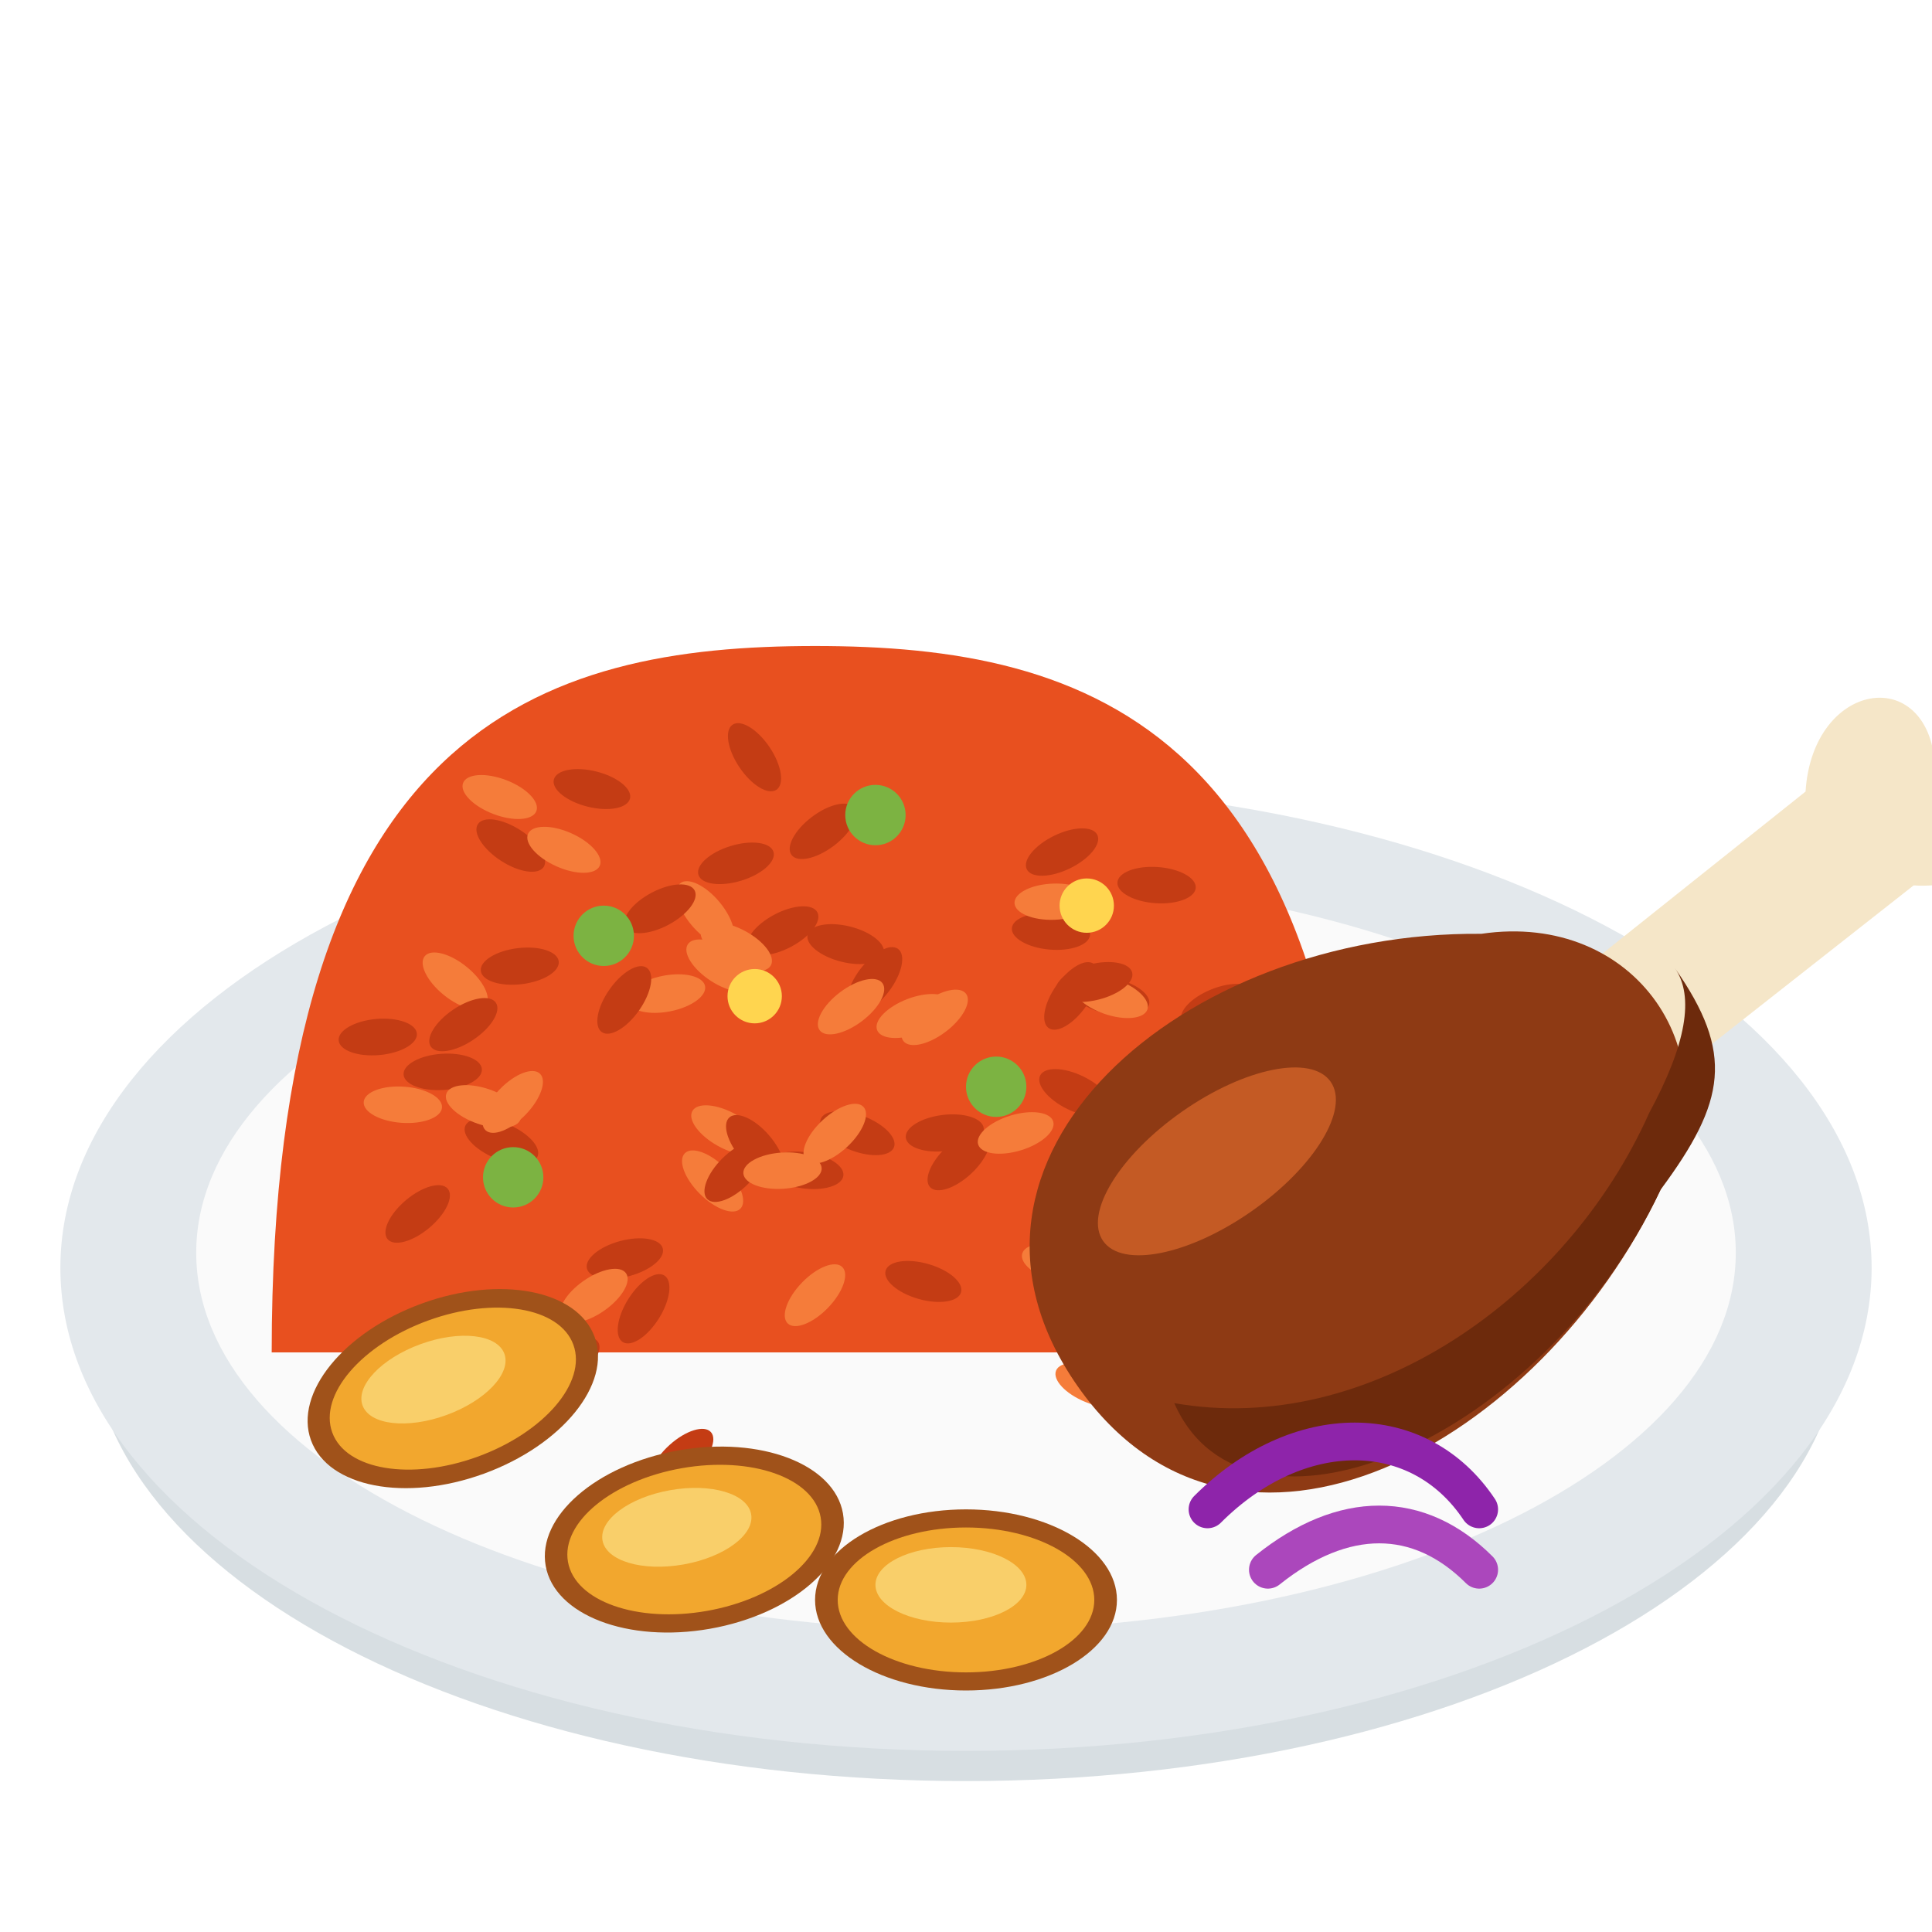
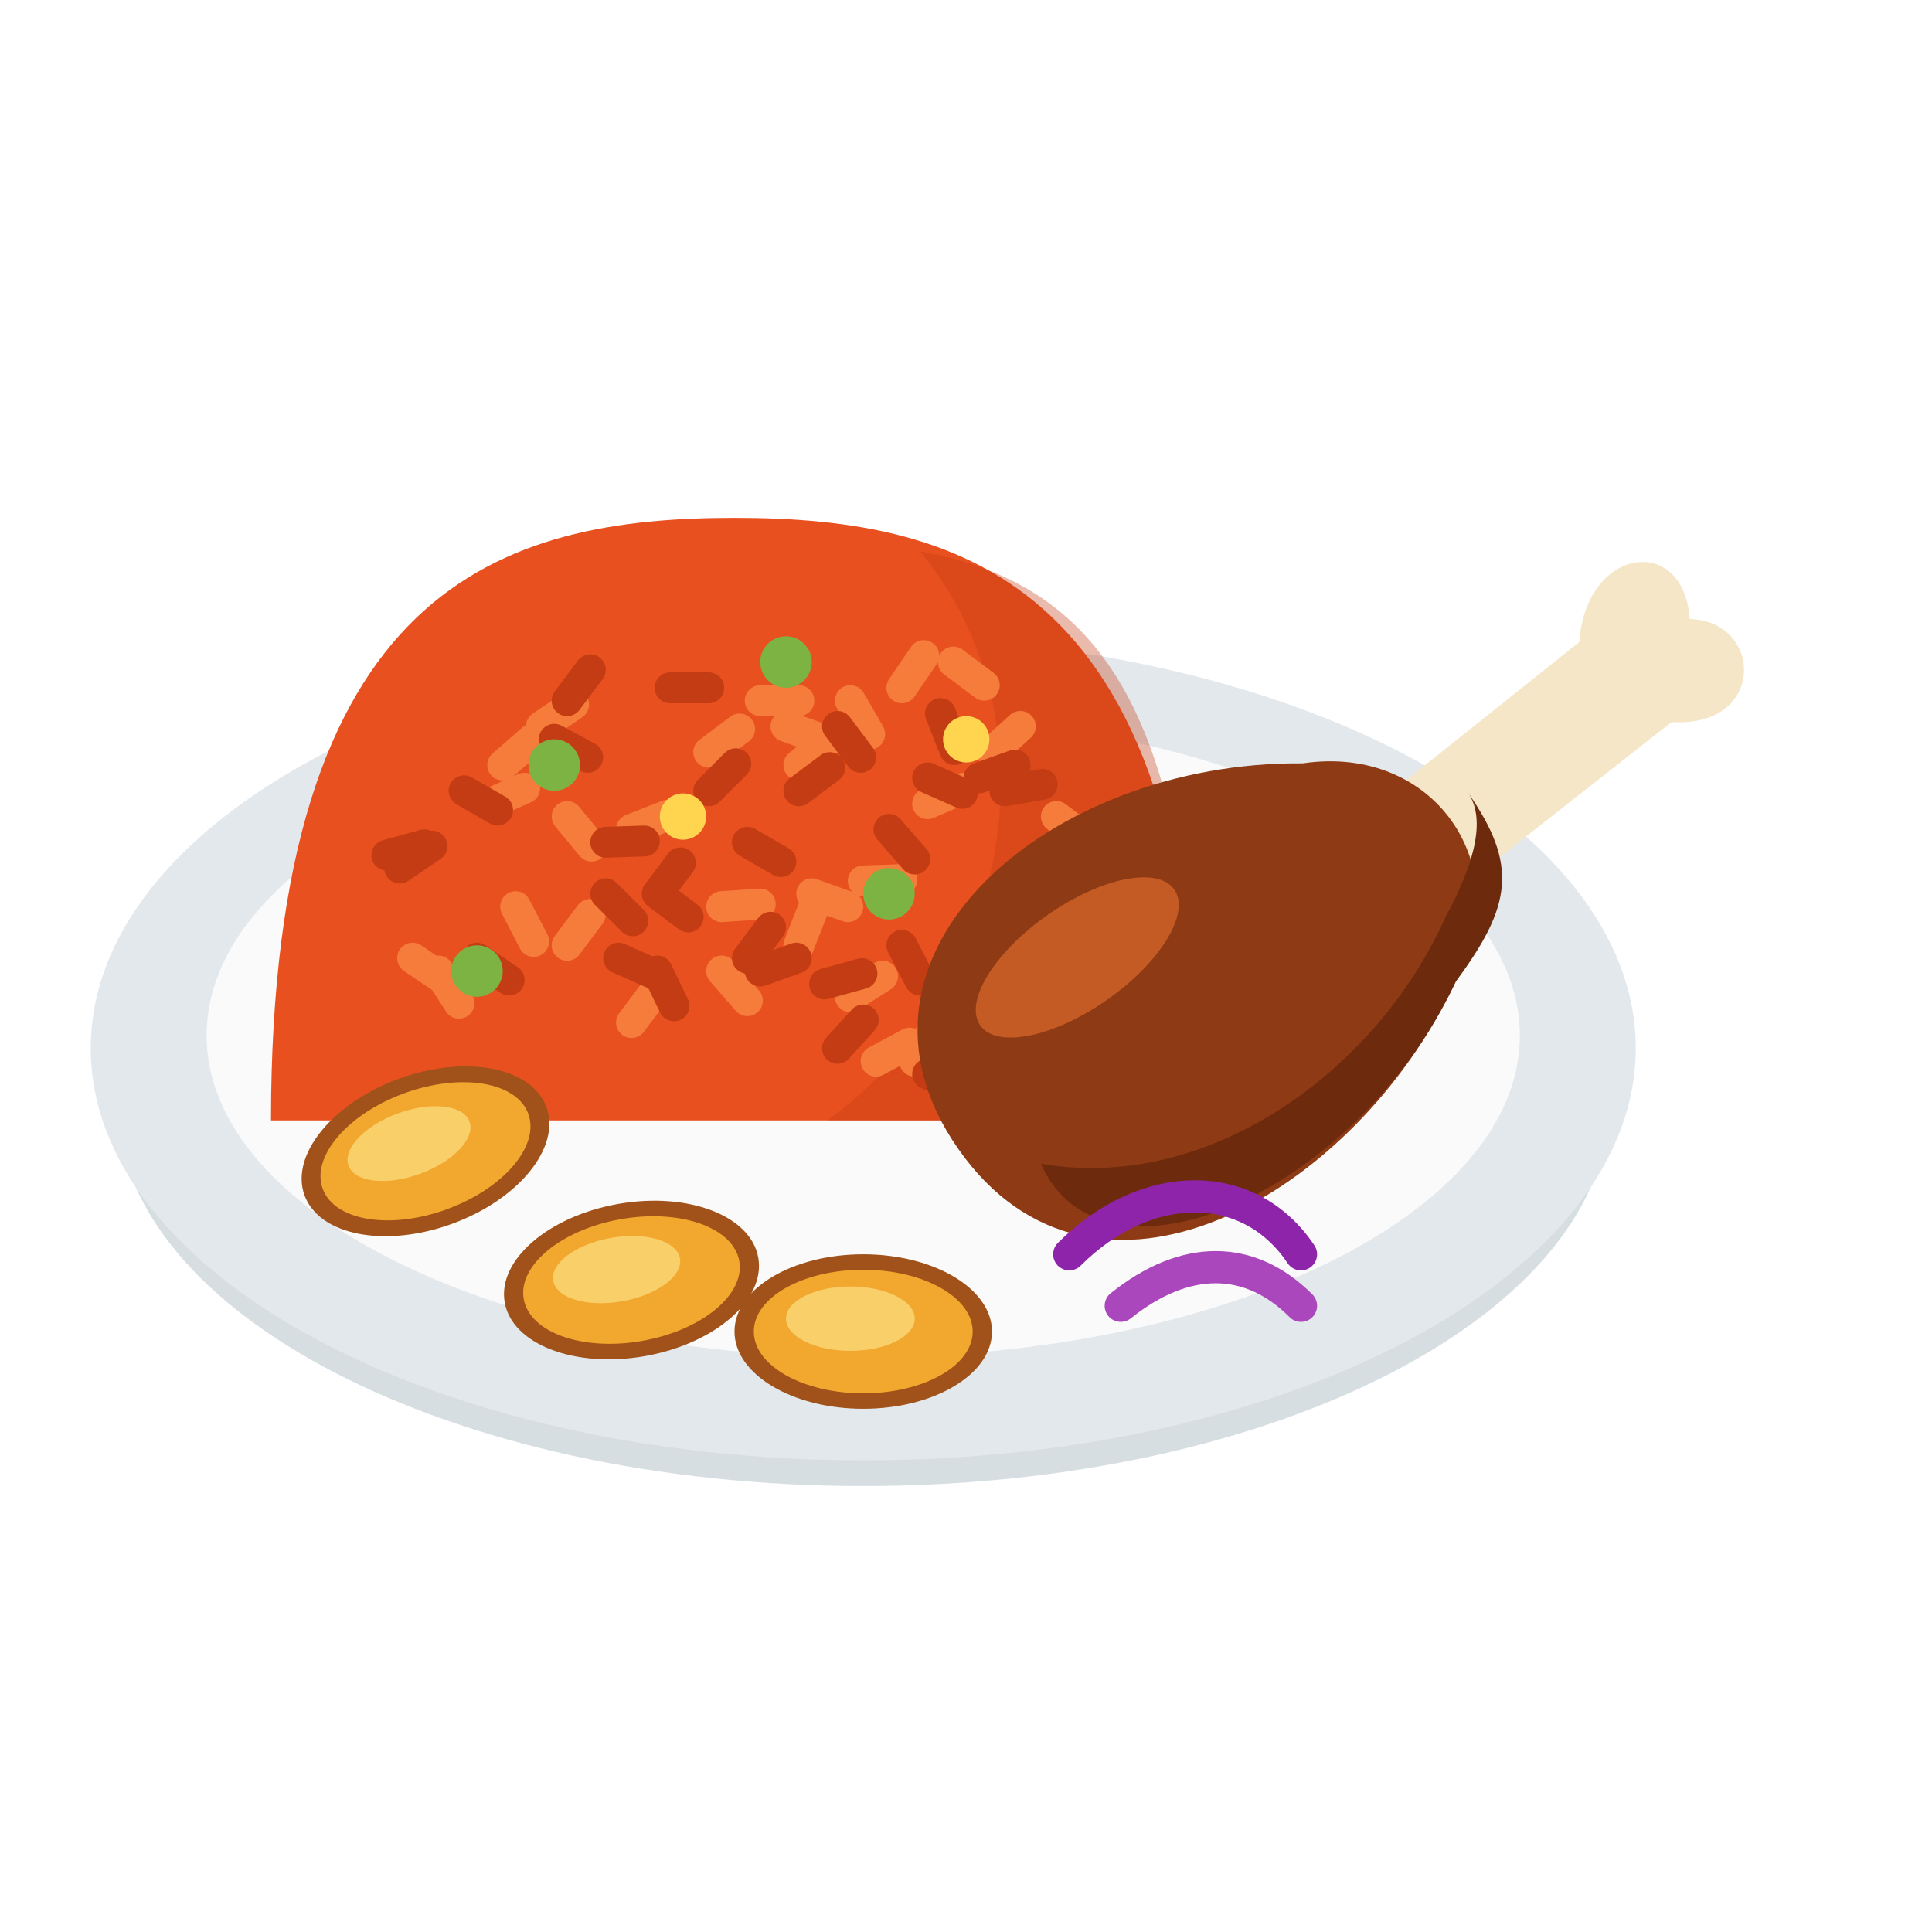
<svg xmlns="http://www.w3.org/2000/svg" viewBox="0 0 128 128">
-   <ellipse cx="64" cy="88" rx="58" ry="30" fill="#b0bec5" opacity=".5" />
-   <ellipse cx="64" cy="84" rx="60" ry="32" fill="#e3e8ec" />
-   <ellipse cx="64" cy="83" rx="51" ry="25" fill="#fafafa" />
-   <path d="M18 89.6 C18 48 36.0 42.8 54 42.8 C72.0 42.8 90 48 90 89.6 Z" fill="#e8501f" />
-   <ellipse cx="59.0" cy="82.6" rx="2.6" ry="1.2" transform="rotate(-43 54 74)" fill="#c43c14" />
-   <ellipse cx="68.5" cy="60.4" rx="2.6" ry="1.2" transform="rotate(5 54 74)" fill="#c43c14" />
-   <ellipse cx="79.0" cy="82.4" rx="2.6" ry="1.2" transform="rotate(8 54 74)" fill="#c43c14" />
-   <ellipse cx="63.9" cy="82.5" rx="2.6" ry="1.2" transform="rotate(16 54 74)" fill="#c43c14" />
-   <ellipse cx="76.4" cy="65.4" rx="2.6" ry="1.2" transform="rotate(-26 54 74)" fill="#c43c14" />
-   <ellipse cx="71.5" cy="62.1" rx="2.6" ry="1.2" transform="rotate(12 54 74)" fill="#c43c14" />
-   <ellipse cx="39.0" cy="70.9" rx="2.6" ry="1.2" transform="rotate(50 54 74)" fill="#f57c3a" />
-   <ellipse cx="49.3" cy="77.6" rx="2.6" ry="1.2" transform="rotate(29 54 74)" fill="#f57c3a" />
-   <ellipse cx="52.2" cy="81.8" rx="2.6" ry="1.2" transform="rotate(45 54 74)" fill="#f57c3a" />
-   <ellipse cx="52.9" cy="78.3" rx="2.6" ry="1.2" transform="rotate(49 54 74)" fill="#c43c14" />
-   <ellipse cx="70.3" cy="83.3" rx="2.6" ry="1.2" transform="rotate(-55 54 74)" fill="#c43c14" />
-   <ellipse cx="77.7" cy="83.6" rx="2.6" ry="1.2" transform="rotate(22 54 74)" fill="#f57c3a" />
-   <ellipse cx="80.4" cy="82.4" rx="2.6" ry="1.2" transform="rotate(-30 54 74)" fill="#f57c3a" />
-   <ellipse cx="69.9" cy="60.1" rx="2.6" ry="1.2" transform="rotate(19 54 74)" fill="#f57c3a" />
-   <ellipse cx="77.0" cy="63.8" rx="2.6" ry="1.2" transform="rotate(50 54 74)" fill="#f57c3a" />
-   <ellipse cx="43.3" cy="69.0" rx="2.6" ry="1.2" transform="rotate(33 54 74)" fill="#f57c3a" />
-   <ellipse cx="32.0" cy="64.0" rx="2.6" ry="1.2" transform="rotate(56 54 74)" fill="#c43c14" />
-   <ellipse cx="27.3" cy="69.9" rx="2.6" ry="1.2" transform="rotate(33 54 74)" fill="#c43c14" />
-   <ellipse cx="25.6" cy="66.2" rx="2.6" ry="1.2" transform="rotate(-5 54 74)" fill="#c43c14" />
-   <ellipse cx="53.2" cy="62.4" rx="2.6" ry="1.2" transform="rotate(14 54 74)" fill="#c43c14" />
-   <ellipse cx="47.7" cy="72.8" rx="2.6" ry="1.2" transform="rotate(-45 54 74)" fill="#c43c14" />
-   <ellipse cx="29.6" cy="69.3" rx="2.6" ry="1.2" transform="rotate(-4 54 74)" fill="#c43c14" />
-   <ellipse cx="30.8" cy="85.2" rx="2.6" ry="1.2" transform="rotate(-13 54 74)" fill="#c43c14" />
-   <ellipse cx="68.8" cy="65.0" rx="2.6" ry="1.2" transform="rotate(26 54 74)" fill="#c43c14" />
-   <ellipse cx="31.4" cy="85.3" rx="2.6" ry="1.2" transform="rotate(-17 54 74)" fill="#f57c3a" />
-   <ellipse cx="63.6" cy="71.7" rx="2.6" ry="1.2" transform="rotate(-53 54 74)" fill="#c43c14" />
-   <ellipse cx="64.3" cy="73.5" rx="2.6" ry="1.2" transform="rotate(-37 54 74)" fill="#f57c3a" />
-   <ellipse cx="35.5" cy="83.6" rx="2.6" ry="1.2" transform="rotate(23 54 74)" fill="#c43c14" />
-   <ellipse cx="32.3" cy="84.9" rx="2.6" ry="1.2" transform="rotate(-42 54 74)" fill="#c43c14" />
-   <ellipse cx="62.4" cy="76.1" rx="2.6" ry="1.2" transform="rotate(-7 54 74)" fill="#c43c14" />
-   <ellipse cx="62.5" cy="70.1" rx="2.6" ry="1.2" transform="rotate(-21 54 74)" fill="#f57c3a" />
-   <ellipse cx="65.8" cy="59.2" rx="2.6" ry="1.2" transform="rotate(-37 54 74)" fill="#c43c14" />
-   <ellipse cx="45.9" cy="64.1" rx="2.6" ry="1.2" transform="rotate(-11 54 74)" fill="#f57c3a" />
-   <ellipse cx="75.5" cy="57.1" rx="2.6" ry="1.2" transform="rotate(4 54 74)" fill="#c43c14" />
-   <ellipse cx="39.4" cy="79.8" rx="2.6" ry="1.2" transform="rotate(-15 54 74)" fill="#c43c14" />
-   <ellipse cx="79.6" cy="69.8" rx="2.6" ry="1.2" transform="rotate(43 54 74)" fill="#f57c3a" />
-   <ellipse cx="45.5" cy="82.2" rx="2.6" ry="1.2" transform="rotate(-46 54 74)" fill="#f57c3a" />
-   <ellipse cx="40.8" cy="58.9" rx="2.6" ry="1.2" transform="rotate(-46 54 74)" fill="#f57c3a" />
-   <ellipse cx="35.8" cy="61.7" rx="2.6" ry="1.2" transform="rotate(-7 54 74)" fill="#c43c14" />
-   <ellipse cx="72.2" cy="79.2" rx="2.6" ry="1.2" transform="rotate(15 54 74)" fill="#f57c3a" />
-   <ellipse cx="74.7" cy="80.7" rx="2.6" ry="1.2" transform="rotate(9 54 74)" fill="#f57c3a" />
-   <ellipse cx="57.9" cy="62.1" rx="2.6" ry="1.2" transform="rotate(-28 54 74)" fill="#c43c14" />
-   <ellipse cx="70.2" cy="56.7" rx="2.6" ry="1.2" transform="rotate(42 54 74)" fill="#c43c14" />
-   <ellipse cx="76.5" cy="85.4" rx="2.6" ry="1.2" transform="rotate(-11 54 74)" fill="#c43c14" />
-   <ellipse cx="57.0" cy="74.0" rx="2.6" ry="1.2" transform="rotate(21 54 74)" fill="#c43c14" />
-   <ellipse cx="81.5" cy="77.2" rx="2.6" ry="1.2" transform="rotate(-22 54 74)" fill="#c43c14" />
-   <ellipse cx="26.9" cy="61.7" rx="2.6" ry="1.2" transform="rotate(21 54 74)" fill="#f57c3a" />
-   <ellipse cx="31.4" cy="79.4" rx="2.6" ry="1.2" transform="rotate(-31 54 74)" fill="#c43c14" />
-   <ellipse cx="35.2" cy="75.3" rx="2.6" ry="1.2" transform="rotate(-35 54 74)" fill="#f57c3a" />
-   <ellipse cx="70.3" cy="62.4" rx="2.6" ry="1.2" transform="rotate(44 54 74)" fill="#c43c14" />
-   <ellipse cx="31.6" cy="64.6" rx="2.6" ry="1.2" transform="rotate(24 54 74)" fill="#f57c3a" />
-   <ellipse cx="33.0" cy="80.5" rx="2.6" ry="1.2" transform="rotate(19 54 74)" fill="#f57c3a" />
-   <ellipse cx="26.7" cy="75.1" rx="2.6" ry="1.2" transform="rotate(4 54 74)" fill="#f57c3a" />
-   <ellipse cx="53.9" cy="56.4" rx="2.6" ry="1.2" transform="rotate(-17 54 74)" fill="#c43c14" />
-   <ellipse cx="44.1" cy="66.5" rx="2.6" ry="1.2" transform="rotate(28 54 74)" fill="#f57c3a" />
-   <ellipse cx="29.8" cy="82.0" rx="2.6" ry="1.2" transform="rotate(39 54 74)" fill="#f57c3a" />
-   <ellipse cx="66.4" cy="78.9" rx="2.6" ry="1.2" transform="rotate(-17 54 74)" fill="#f57c3a" />
-   <ellipse cx="78.9" cy="82.7" rx="2.6" ry="1.2" transform="rotate(-5 54 74)" fill="#f57c3a" />
-   <ellipse cx="53.1" cy="59.2" rx="2.6" ry="1.2" transform="rotate(-55 54 74)" fill="#c43c14" />
-   <ellipse cx="29.7" cy="62.0" rx="2.6" ry="1.2" transform="rotate(-40 54 74)" fill="#c43c14" />
-   <ellipse cx="53.8" cy="77.6" rx="2.6" ry="1.2" transform="rotate(8 54 74)" fill="#c43c14" />
-   <ellipse cx="37.2" cy="71.1" rx="2.6" ry="1.2" transform="rotate(-58 54 74)" fill="#c43c14" />
-   <ellipse cx="51.6" cy="77.4" rx="2.6" ry="1.2" transform="rotate(-4 54 74)" fill="#f57c3a" />
-   <ellipse cx="51.4" cy="57.0" rx="2.6" ry="1.2" transform="rotate(-28 54 74)" fill="#c43c14" />
-   <ellipse cx="74.1" cy="69.8" rx="2.6" ry="1.2" transform="rotate(-14 54 74)" fill="#c43c14" />
-   <ellipse cx="38.1" cy="55.9" rx="2.6" ry="1.2" transform="rotate(-34 54 74)" fill="#c43c14" />
-   <ellipse cx="70.3" cy="60.3" rx="2.6" ry="1.2" transform="rotate(-2 54 74)" fill="#f57c3a" />
-   <ellipse cx="34.4" cy="56.5" rx="2.6" ry="1.2" transform="rotate(14 54 74)" fill="#c43c14" />
-   <ellipse cx="54.2" cy="75.7" rx="2.6" ry="1.2" transform="rotate(-43 54 74)" fill="#f57c3a" />
-   <ellipse cx="60.3" cy="69.6" rx="2.6" ry="1.2" transform="rotate(-37 54 74)" fill="#f57c3a" />
-   <g fill="#7cb342">
-     <circle cx="40" cy="62" r="2" />
-     <circle cx="58" cy="54" r="2" />
-     <circle cx="66" cy="72" r="2" />
-     <circle cx="34" cy="78" r="2" />
+   <g transform="translate(2.6 -2.2) scale(0.853)">
+     <ellipse cx="64" cy="88" rx="58" ry="30" fill="#b0bec5" opacity=".5" />
+     <ellipse cx="64" cy="84" rx="60" ry="32" fill="#e3e8ec" />
+     <ellipse cx="64" cy="83" rx="51" ry="25" fill="#fafafa" />
+     <path d="M18 89.6 C18 48 36.0 42.8 54 42.8 C72.0 42.8 90 48 90 89.6 Z" fill="#e8501f" />
+     <path d="M61.2 89.6 C75.6 79.2 79.2 58.4 68.4 45.4 C82.8 48 90 58.4 90 89.6Z" fill="#c43c14" opacity=".35" />
+     <path d="M71 54l2.4 1.8M68 85l1.5 -2.6M39 59l2.5 -1.7M46 67l2.8 -1.1M81 67l2.5 1.7M64 71l3.0 -0.1M31 78l1.6 2.5M36 62l2.3 -2.0M65 85l2.6 -1.4M59 62l2.3 -1.9M35 65l2.7 -1.2M53 73l3.0 -0.2M53 78l2.0 2.3M52 61l2.4 -1.8M74 61l2.2 -2.0M75 84l2.5 -1.7M67 56l1.7 -2.5M59 76l1.1 -2.8M37 73l1.4 2.7M41 76l1.8 -2.4M79 66l2.4 1.8M63 80l2.5 -1.6M56 57l3.0 -0.0M58 59l2.8 1.0M63 57l1.5 2.6M60 72l2.8 1.0M29 77l2.5 1.7M41 66l1.9 2.3M69 65l2.8 -1.2M46 82l1.8 -2.4" stroke="#f57c3a" stroke-width="2.4" stroke-linecap="round" />
+     <path d="M55 77l1.8 -2.4M44 72l2.1 2.1M61 79l2.9 -0.8M49 56l3.0 0.0M34 77l2.5 1.7M62 84l2.0 -2.2M55 68l2.6 1.5M59 64l2.4 -1.8M66 67l2.0 2.3M27 69l2.9 -0.8M70 58l1.1 2.8M73 81l3.0 0.4M48 78l1.3 2.7M67 76l1.4 2.7M40 60l2.6 1.4M75 64l2.9 -0.5M73 63l2.8 -1.0M44 68l3.0 -0.1M48 72l1.8 -2.4M76 84l1.7 -2.5M69 63l2.7 1.2M69 86l2.7 1.2M45 77l2.7 1.2M62 59l1.8 2.4M33 64l2.6 1.5M52 64l2.1 -2.1M56 78l2.8 -1.0M28 70l2.5 -1.7M48 72l2.4 1.8M41 57l1.8 -2.4" stroke="#c43c14" stroke-width="2.4" stroke-linecap="round" />
+     <g fill="#7cb342">
+       <circle cx="40" cy="62" r="2" />
+       <circle cx="58" cy="54" r="2" />
+       <circle cx="66" cy="72" r="2" />
+       <circle cx="34" cy="78" r="2" />
+     </g>
+     <g fill="#ffd54f">
+       <circle cx="50" cy="66" r="1.8" />
+       <circle cx="72" cy="60" r="1.8" />
+     </g>
+     <g transform="translate(94 76) rotate(-35) scale(1.15)">
+       <path d="M14 -3 L30 -4 C34 -9 40 -6 37 -1 C41 2 37 8 32 4 L14 5 Z" fill="#f5e6c8" />
+       <path d="M-24 0 C-24 -16 -4 -18 10 -8 C18 -4 18 6 10 10 C-4 18 -24 16 -24 0Z" fill="#8e3a14" />
+       <path d="M-20 4 C-12 12 2 12 12 6 C16 4 18 2 18 0 C18 6 16 8 10 10 C-4 18 -22 14 -20 4Z" fill="#6d2a0c" />
+       <ellipse cx="-10" cy="-6" rx="8" ry="3.5" fill="#c45a24" />
+     </g>
+     <g transform="translate(30 92) rotate(-20)">
+       <ellipse rx="10" ry="6" fill="#a0521a" />
+       <ellipse rx="8.5" ry="4.8" fill="#f2a72e" />
+       <ellipse cx="-1" cy="-1" rx="5" ry="2.5" fill="#f9cf6a" />
+     </g>
+     <g transform="translate(46 102) rotate(-10)">
+       <ellipse rx="10" ry="6" fill="#a0521a" />
+       <ellipse rx="8.5" ry="4.8" fill="#f2a72e" />
+       <ellipse cx="-1" cy="-1" rx="5" ry="2.5" fill="#f9cf6a" />
+     </g>
+     <g transform="translate(64 106) rotate(0)">
+       <ellipse rx="10" ry="6" fill="#a0521a" />
+       <ellipse rx="8.5" ry="4.8" fill="#f2a72e" />
+       <ellipse cx="-1" cy="-1" rx="5" ry="2.5" fill="#f9cf6a" />
+     </g>
+     <path d="M80 100 c6 -6 14 -6 18 0" fill="none" stroke="#8e24aa" stroke-width="2.5" stroke-linecap="round" />
+     <path d="M84 104 c5 -4 10 -4 14 0" fill="none" stroke="#ab47bc" stroke-width="2.5" stroke-linecap="round" />
  </g>
-   <g fill="#ffd54f">
-     <circle cx="50" cy="66" r="1.8" />
-     <circle cx="72" cy="60" r="1.8" />
-   </g>
-   <g transform="translate(94 76) rotate(-35) scale(1.15)">
-     <path d="M14 -3 L30 -4 C34 -9 40 -6 37 -1 C41 2 37 8 32 4 L14 5 Z" fill="#f5e6c8" />
-     <path d="M-24 0 C-24 -16 -4 -18 10 -8 C18 -4 18 6 10 10 C-4 18 -24 16 -24 0Z" fill="#8e3a14" />
-     <path d="M-20 4 C-12 12 2 12 12 6 C16 4 18 2 18 0 C18 6 16 8 10 10 C-4 18 -22 14 -20 4Z" fill="#6d2a0c" />
-     <ellipse cx="-10" cy="-6" rx="8" ry="3.5" fill="#c45a24" />
-   </g>
-   <g transform="translate(30 92) rotate(-20)">
-     <ellipse rx="10" ry="6" fill="#a0521a" />
-     <ellipse rx="8.5" ry="4.8" fill="#f2a72e" />
-     <ellipse cx="-1" cy="-1" rx="5" ry="2.5" fill="#f9cf6a" />
-   </g>
-   <g transform="translate(46 102) rotate(-10)">
-     <ellipse rx="10" ry="6" fill="#a0521a" />
-     <ellipse rx="8.5" ry="4.8" fill="#f2a72e" />
-     <ellipse cx="-1" cy="-1" rx="5" ry="2.5" fill="#f9cf6a" />
-   </g>
-   <g transform="translate(64 106) rotate(0)">
-     <ellipse rx="10" ry="6" fill="#a0521a" />
-     <ellipse rx="8.5" ry="4.8" fill="#f2a72e" />
-     <ellipse cx="-1" cy="-1" rx="5" ry="2.5" fill="#f9cf6a" />
-   </g>
-   <path d="M80 100 c6 -6 14 -6 18 0" fill="none" stroke="#8e24aa" stroke-width="2.5" stroke-linecap="round" />
-   <path d="M84 104 c5 -4 10 -4 14 0" fill="none" stroke="#ab47bc" stroke-width="2.5" stroke-linecap="round" />
</svg>
